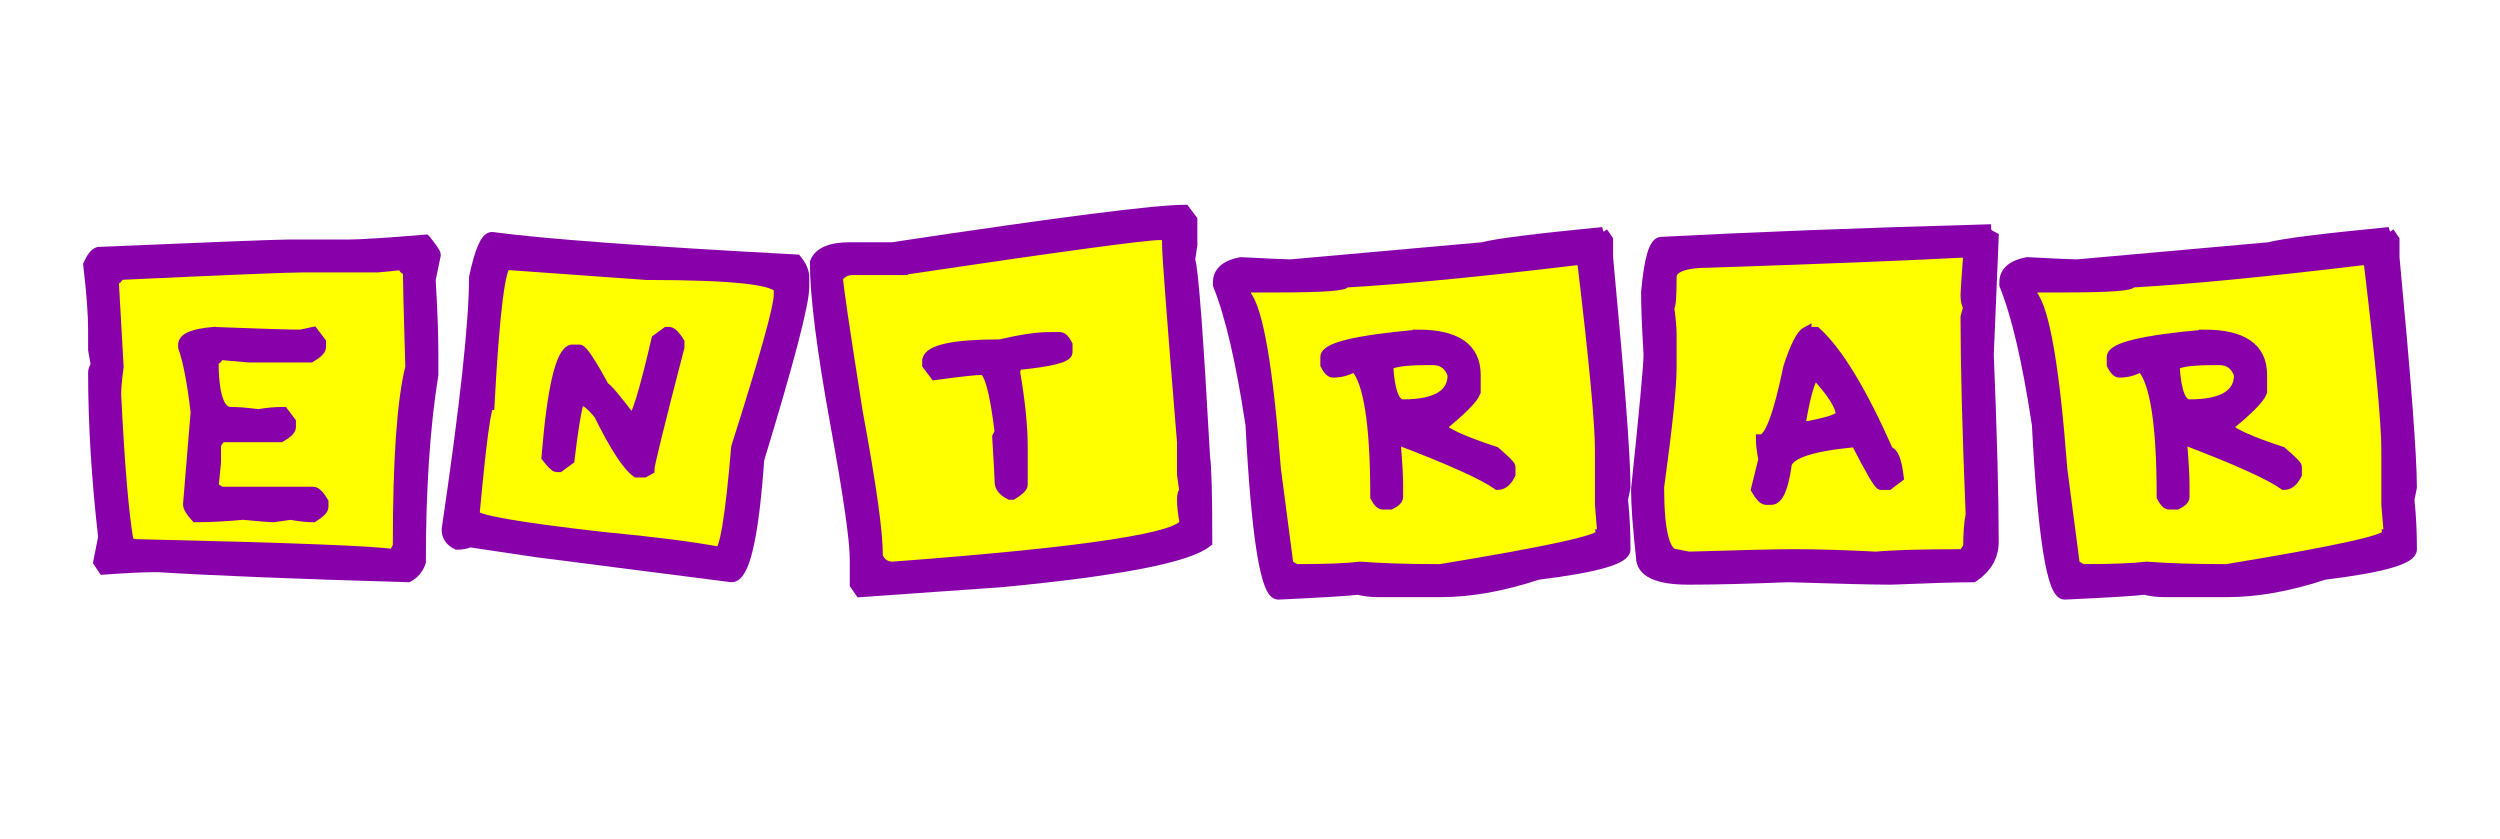
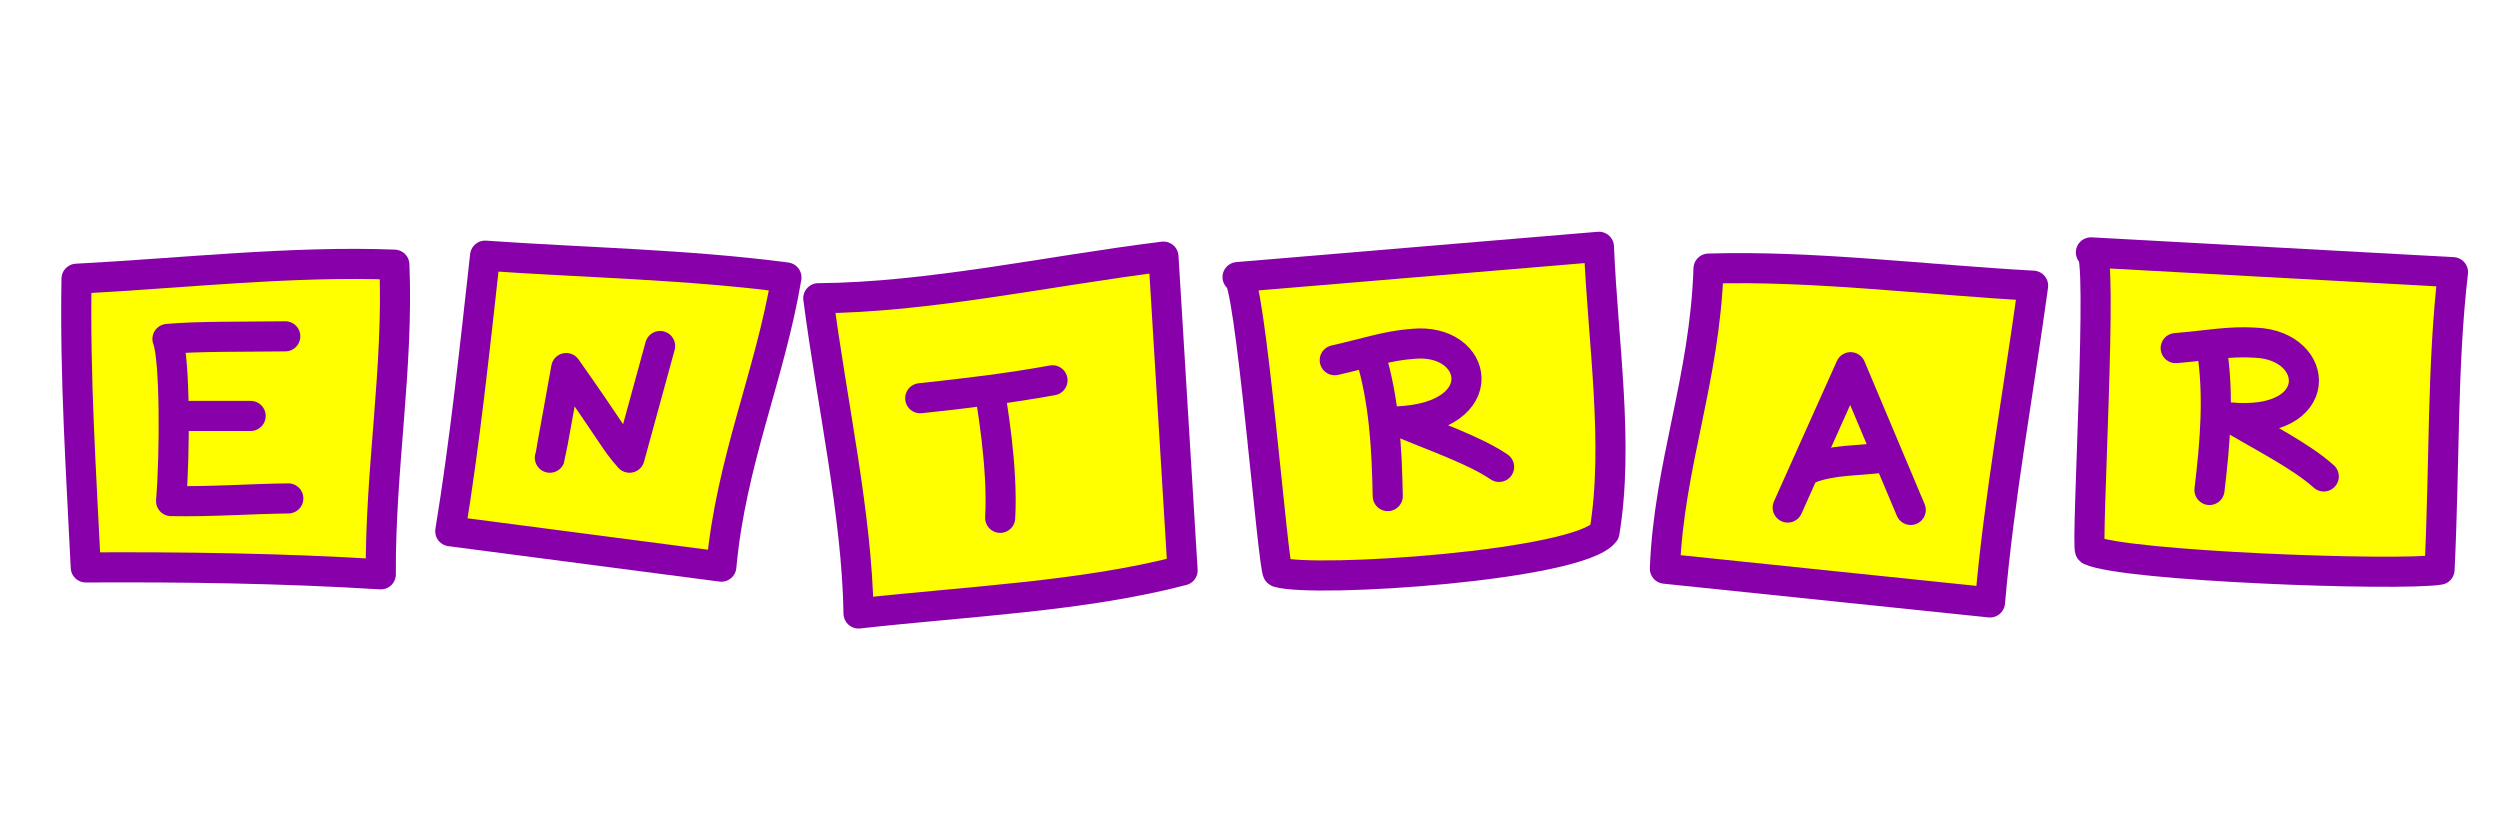
<svg xmlns="http://www.w3.org/2000/svg" width="166.042mm" height="55.673mm" viewBox="0 0 166.042 55.673" version="1.1" id="svg8">
  <defs id="defs2" />
  <g id="layer1" transform="translate(-21.97916,-120.6637)">
-     <path style="fill:#ffff00;stroke:#000000;stroke-width:0.265px;stroke-linecap:butt;stroke-linejoin:miter;stroke-opacity:1" d="m 131.85,157.993 0.711,-20.348 20.777,-0.764 -0.322,20.961 z" id="path849" />
-     <path id="path851" d="m 159.461,159.63 -2.971,-20.256 23.355,-2.33 1.531,20.044 z" style="fill:#ffff00;stroke:#000000;stroke-width:0.265px;stroke-linecap:butt;stroke-linejoin:miter;stroke-opacity:1" />
-     <path id="path847" d="m 107.109,159.359 -2.882,-20.033 23.163,-2.063 1.922,19.685 c -6.989,1.957 -14.6,2.173 -22.203,2.411 z" style="fill:#ffff00;stroke:#000000;stroke-width:0.265px;stroke-linecap:butt;stroke-linejoin:miter;stroke-opacity:1" />
-     <path style="fill:#ffff00;stroke:#000000;stroke-width:0.265px;stroke-linecap:butt;stroke-linejoin:miter;stroke-opacity:1" d="m 79.862,159.045 -2.622,-20.553 22.573,-3.15 1.638,21.103 z" id="path845" />
-     <path id="path843" d="m 52.252,155.735 2.842,-18.471 19.124,1.811 -3.795,19.118 z" style="fill:#ffff00;stroke:#000000;stroke-width:0.265px;stroke-linecap:butt;stroke-linejoin:miter;stroke-opacity:1" />
-     <path style="fill:#ffff00;stroke:#000000;stroke-width:0.265px;stroke-linecap:butt;stroke-linejoin:miter;stroke-opacity:1" d="m 29.938,157.16 -1.134,-18.686 20.683,-0.693 -0.44,20.111 z" id="path840" />
-     <path id="path842" style="font-style:normal;font-variant:normal;font-weight:normal;font-stretch:normal;font-size:medium;line-height:1.25;font-family:'Cute Notes';-inkscape-font-specification:'Cute Notes';letter-spacing:0px;word-spacing:0px;fill:#8800aa;fill-opacity:1;stroke:#8800aa;stroke-width:0.7;stroke-miterlimit:4;stroke-dasharray:none" d="m 50.24,136.599 q 0.666,0.829 0.666,0.992 l -0.341,1.643 q 0.178,2.961 0.178,4.974 v 1.347 q -0.829,5.152 -0.829,12.436 -0.237,0.681 -0.829,0.992 -11.163,-0.326 -16.581,-0.666 h -0.341 q -1.081,0 -3.316,0.163 l -0.326,-0.489 0.326,-1.658 q -0.666,-5.848 -0.666,-10.941 0,-0.178 0.178,-0.503 l -0.178,-0.992 v -1.332 q 0,-1.584 -0.326,-4.323 0.326,-0.74 0.666,-0.829 11.444,-0.489 12.599,-0.489 h 3.982 q 1.14,0 5.137,-0.326 z m -3.153,1.806 h -4.974 q -1.377,0 -12.273,0.503 0,0.326 -0.326,0.326 l 0.326,5.818 q -0.163,1.14 -0.163,1.821 0.341,6.973 0.829,9.786 0.326,0.163 0.503,0.163 15.53,0.355 17.07,0.666 0.341,-0.415 0.341,-0.666 0,-8.468 0.829,-11.77 -0.163,-5.596 -0.163,-6.47 -0.341,0 -0.341,-0.341 z m -10.941,4.323 q 4.575,0.178 5.803,0.178 l 0.829,-0.178 0.503,0.666 v 0.326 q 0,0.266 -0.666,0.666 h -4.145 l -1.999,-0.178 q 0,0.355 -0.326,0.355 0,3.479 1.155,3.479 0.696,0 1.836,0.148 0.859,-0.148 1.658,-0.148 l 0.489,0.651 v 0.341 q 0,0.266 -0.666,0.651 h -3.805 q -0.237,0 -0.503,0.503 v 1.17 l -0.163,1.658 0.503,0.326 h 6.129 q 0.266,0 0.666,0.666 v 0.326 q 0,0.252 -0.666,0.666 -0.592,0 -1.495,-0.163 l -1.155,0.163 q -0.281,0 -1.999,-0.163 -1.806,0.163 -3.139,0.163 -0.503,-0.548 -0.503,-0.844 l 0.503,-6.114 q -0.341,-2.946 -0.829,-4.323 v -0.163 q 0,-0.651 1.984,-0.829 z" />
-     <path id="path844" style="font-style:normal;font-variant:normal;font-weight:normal;font-stretch:normal;font-size:medium;line-height:1.25;font-family:'Cute Notes';-inkscape-font-specification:'Cute Notes';letter-spacing:0px;word-spacing:0px;fill:#8800aa;fill-opacity:1;stroke:#8800aa;stroke-width:0.7;stroke-miterlimit:4;stroke-dasharray:none" d="m 54.652,136.421 q 5.048,0.681 20.223,1.495 0.503,0.607 0.503,1.17 v 0.651 q 0,1.629 -2.991,11.444 -0.548,7.802 -1.821,7.802 l -12.939,-1.658 -4.471,-0.666 q -0.281,0.163 -0.829,0.163 -0.666,-0.326 -0.666,-0.992 1.821,-12.318 1.821,-16.744 0.563,-2.665 1.17,-2.665 z m -1.17,18.417 q 0,0.533 8.453,1.495 5.137,0.489 7.802,0.992 0.563,0 1.155,-6.958 2.828,-8.883 2.828,-10.126 v -0.326 q 0,-1.007 -8.794,-1.007 l -9.283,-0.666 q -0.666,0 -1.17,9.297 -0.326,0 -0.992,7.299 z m 12.776,-12.11 h 0.163 q 0.252,0 0.666,0.666 v 0.326 q -1.999,7.713 -1.999,8.128 l -0.326,0.178 h -0.503 q -0.933,-0.681 -2.487,-3.834 -0.785,-0.992 -1.318,-0.992 -0.296,0.873 -0.666,3.982 l -0.666,0.489 h -0.163 q -0.163,0 -0.666,-0.651 0.563,-6.84 1.658,-7.121 h 0.503 q 0.296,0 1.658,2.487 0.207,0.03 1.821,2.147 0.429,0 1.658,-5.315 z" />
-     <path id="path846" style="font-style:normal;font-variant:normal;font-weight:normal;font-stretch:normal;font-size:medium;line-height:1.25;font-family:'Cute Notes';-inkscape-font-specification:'Cute Notes';letter-spacing:0px;word-spacing:0px;fill:#8800aa;fill-opacity:1;stroke:#8800aa;stroke-width:0.7;stroke-miterlimit:4;stroke-dasharray:none" d="m 100.665,134.615 0.489,0.651 v 1.658 l -0.148,0.992 q 0.311,0.785 0.992,13.102 0.148,1.051 0.148,5.641 -1.88,1.525 -13.591,2.65 l -9.445,0.666 -0.341,-0.489 v -1.658 q 0,-1.954 -1.318,-9.134 -1.332,-7.358 -1.332,-10.6 0.385,-0.992 2.324,-0.992 h 2.813 q 16.492,-2.487 19.409,-2.487 z m -18.743,3.968 h -3.316 q -0.607,0 -0.992,0.503 0,0.622 1.318,8.957 1.332,7.18 1.332,9.445 v 0.163 q 0.326,0.666 0.992,0.666 19.409,-1.451 19.409,-2.976 -0.163,-0.903 -0.163,-1.495 0,-0.503 0.163,-0.503 l -0.163,-1.17 v -2.147 Q 99.51,137.931 99.51,136.924 v -0.326 q 0,-0.341 -0.503,-0.341 -1.466,0 -17.085,2.324 z m 9.786,4.486 h 0.666 q 0.237,0 0.489,0.489 v 0.503 q 0,0.503 -3.316,0.829 -0.163,0.326 -0.163,0.503 0.503,2.931 0.503,4.974 v 2.487 q 0,0.237 -0.666,0.651 h -0.163 q -0.666,-0.341 -0.666,-0.829 0,-0.296 -0.163,-2.991 l 0.163,-0.326 q -0.503,-4.145 -1.17,-4.145 -0.651,0 -3.139,0.341 l -0.503,-0.666 v -0.326 q 0.266,-1.007 4.812,-1.007 2.087,-0.489 3.316,-0.489 z" />
-     <path id="path848" style="font-style:normal;font-variant:normal;font-weight:normal;font-stretch:normal;font-size:medium;line-height:1.25;font-family:'Cute Notes';-inkscape-font-specification:'Cute Notes';letter-spacing:0px;word-spacing:0px;fill:#8800aa;fill-opacity:1;stroke:#8800aa;stroke-width:0.7;stroke-miterlimit:4;stroke-dasharray:none" d="m 128.424,136.095 0.341,0.503 v 1.155 q 1.155,12.243 1.155,15.264 l -0.163,0.829 q 0.163,1.584 0.163,3.153 v 0.163 q 0,0.948 -5.803,1.658 -3.479,1.155 -6.47,1.155 h -4.145 q -0.696,0 -1.332,-0.163 -0.829,0.118 -5.3,0.326 -1.229,0 -1.821,-11.266 -0.948,-6.292 -2.161,-9.283 v -0.178 q 0,-1.022 1.495,-1.318 2.857,0.148 3.316,0.148 l 12.762,-1.14 q 1.273,-0.355 7.965,-1.007 z m -21.556,3.642 h -1.821 q -0.341,0 -0.341,0.503 1.229,1.48 1.999,11.607 l 0.829,6.307 q 0.4,0.326 0.651,0.326 2.783,0 4.145,-0.163 2.087,0.163 5.152,0.163 h 0.163 q 10.615,-1.747 10.615,-2.31 h 0.163 l -0.163,-2.013 v -3.627 q 0,-2.65 -1.17,-12.436 l -0.311,-0.178 q -9.742,1.17 -15.441,1.495 0,0.326 -4.471,0.326 z m 9.283,3.168 q 3.82,0 3.82,2.65 v 1.14 q -0.237,0.651 -2.324,2.339 0.518,0.622 3.642,1.643 0.992,0.859 0.992,0.992 v 0.503 q -0.341,0.681 -0.829,0.681 -1.421,-1.007 -6.633,-2.991 0,0.163 -0.163,0.163 0.163,1.939 0.163,2.828 v 0.814 q 0,0.252 -0.489,0.489 h -0.503 q -0.237,0 -0.489,-0.489 0,-7.21 -1.332,-8.616 h -0.163 q -0.607,0.341 -1.332,0.341 -0.237,0 -0.489,-0.503 v -0.503 q 0,-0.933 6.129,-1.48 z m -1.984,2.147 q 0.163,2.487 0.992,2.487 3.316,0 3.316,-1.984 -0.341,-0.992 -1.332,-0.992 h -0.326 q -2.65,0 -2.65,0.489 z" />
-     <path id="path850" style="font-style:normal;font-variant:normal;font-weight:normal;font-stretch:normal;font-size:medium;line-height:1.25;font-family:'Cute Notes';-inkscape-font-specification:'Cute Notes';letter-spacing:0px;word-spacing:0px;fill:#8800aa;fill-opacity:1;stroke:#8800aa;stroke-width:0.7;stroke-miterlimit:4;stroke-dasharray:none" d="m 153.873,135.918 q 0,0.252 0.503,0.503 l -0.326,7.787 q 0.326,7.995 0.326,12.451 0,1.406 -1.332,2.324 -1.51,0 -5.478,0.163 -1.643,0 -6.795,-0.163 -4.16,0.163 -6.633,0.163 -3.153,0 -3.153,-1.495 -0.326,-2.961 -0.326,-4.486 0.829,-7.921 0.829,-8.957 -0.163,-2.724 -0.163,-4.131 0.296,-3.331 0.992,-3.331 9.297,-0.489 21.556,-0.829 z m -21.052,5.152 q 0.163,1.14 0.163,1.836 v 2.147 q 0,1.939 -0.829,7.965 0,4.471 1.155,4.471 l 0.829,0.163 q 5.315,-0.163 6.973,-0.163 2.384,0 5.463,0.163 1.717,-0.163 5.803,-0.163 l 0.341,-0.489 q 0,-1.362 0.163,-2.161 -0.341,-8.379 -0.341,-13.117 l 0.178,-0.651 q -0.178,-0.281 -0.178,-0.829 0,-0.252 0.178,-2.65 -0.178,0 -0.178,-0.178 -5.596,0.296 -17.07,0.681 -2.487,0 -2.487,0.992 0,1.984 -0.163,1.984 z m 9.12,1.658 h 0.651 q 2.161,1.954 4.812,7.95 0.459,0 0.666,1.673 l -0.666,0.503 h -0.489 q -0.207,0 -1.658,-2.828 h -0.178 q -4.471,0.415 -4.471,1.643 -0.326,2.176 -0.992,2.176 h -0.341 q -0.252,0 -0.651,-0.681 l 0.489,-1.984 q -0.163,-0.903 -0.163,-1.318 0.829,0 1.821,-4.812 0.681,-2.058 1.17,-2.324 z m -0.341,5.803 v 0.163 l 0.163,0.341 q 2.487,-0.444 2.487,-0.844 0,-0.844 -1.658,-2.635 -0.459,0 -0.992,2.976 z" />
-     <path id="path852" style="font-style:normal;font-variant:normal;font-weight:normal;font-stretch:normal;font-size:medium;line-height:1.25;font-family:'Cute Notes';-inkscape-font-specification:'Cute Notes';letter-spacing:0px;word-spacing:0px;fill:#8800aa;fill-opacity:1;stroke:#8800aa;stroke-width:0.7;stroke-miterlimit:4;stroke-dasharray:none" d="m 180.655,136.095 0.341,0.503 v 1.155 q 1.155,12.243 1.155,15.264 l -0.163,0.829 q 0.163,1.584 0.163,3.153 v 0.163 q 0,0.948 -5.803,1.658 -3.479,1.155 -6.47,1.155 h -4.145 q -0.696,0 -1.332,-0.163 -0.829,0.118 -5.3,0.326 -1.229,0 -1.821,-11.266 -0.948,-6.292 -2.161,-9.283 v -0.178 q 0,-1.022 1.495,-1.318 2.857,0.148 3.316,0.148 l 12.762,-1.14 q 1.273,-0.355 7.965,-1.007 z m -21.556,3.642 h -1.821 q -0.341,0 -0.341,0.503 1.229,1.48 1.999,11.607 l 0.829,6.307 q 0.4,0.326 0.651,0.326 2.783,0 4.145,-0.163 2.087,0.163 5.152,0.163 h 0.163 q 10.615,-1.747 10.615,-2.31 h 0.163 l -0.163,-2.013 v -3.627 q 0,-2.65 -1.17,-12.436 l -0.311,-0.178 q -9.741,1.17 -15.441,1.495 0,0.326 -4.471,0.326 z m 9.283,3.168 q 3.82,0 3.82,2.65 v 1.14 q -0.237,0.651 -2.324,2.339 0.518,0.622 3.642,1.643 0.992,0.859 0.992,0.992 v 0.503 q -0.341,0.681 -0.829,0.681 -1.421,-1.007 -6.633,-2.991 0,0.163 -0.163,0.163 0.163,1.939 0.163,2.828 v 0.814 q 0,0.252 -0.489,0.489 h -0.503 q -0.237,0 -0.489,-0.489 0,-7.21 -1.332,-8.616 h -0.163 q -0.607,0.341 -1.332,0.341 -0.237,0 -0.489,-0.503 v -0.503 q 0,-0.933 6.129,-1.48 z m -1.984,2.147 q 0.163,2.487 0.992,2.487 3.316,0 3.316,-1.984 -0.341,-0.992 -1.332,-0.992 h -0.326 q -2.65,0 -2.65,0.489 z" />
+     <path style="fill:#ffff00;stroke:#8800aa;stroke-width:2;stroke-linecap:round;stroke-linejoin:round;stroke-miterlimit:4;stroke-dasharray:none;stroke-opacity:1" d="m 27.062,139.177 c -0.115,6.583 0.309,12.842 0.614,19.173 6.421,-0.033 12.909,0.048 19.596,0.458 -0.051,-6.932 1.185,-13.714 0.9,-20.566 -6.75,-0.262 -14.042,0.562 -21.109,0.935 z" id="path828" />
+     <g id="g842" transform="translate(21.90372,-0.5285509)">
+       <path id="path830" d="m 19.023,143.53 c -2.376,0.036 -5.862,-0.011 -7.825,0.174 0.513,1.269 0.499,7.661 0.241,10.768 2.623,0.053 5.217,-0.145 7.785,-0.177" style="fill:none;stroke:#8800aa;stroke-width:2;stroke-linecap:round;stroke-linejoin:round;stroke-miterlimit:4;stroke-dasharray:none;stroke-opacity:1" />
+       <path id="path832" d="M 16.722,148.817 H 11.777" style="fill:none;stroke:#8800aa;stroke-width:2;stroke-linecap:round;stroke-linejoin:round;stroke-miterlimit:4;stroke-dasharray:none;stroke-opacity:1" />
+     </g>
+     <g id="g869" style="stroke:#8800aa;fill:#ffff00" transform="translate(23.2417,47.85737)">
+       <path id="path863" d="m 28.643,108.089 18.004,2.352 c 0.635,-6.99 3.228,-12.685 4.323,-19.207 -6.594,-0.867 -13.339,-0.979 -20.013,-1.447 -0.694,6.229 -1.361,12.503 -2.314,18.302 z" style="fill:#ffff00;stroke:#8800aa;stroke-width:2;stroke-linecap:round;stroke-linejoin:round;stroke-miterlimit:4;stroke-dasharray:none;stroke-opacity:1" />
+       <path id="path865" d="m 35.256,103.205 c 0.047,-0.118 1.087,-5.953 1.087,-5.953 3.198,4.53 3.225,4.863 4.205,5.953 l 2.032,-7.418" style="fill:#ffff00;stroke:#8800aa;stroke-width:2;stroke-linecap:round;stroke-linejoin:round;stroke-miterlimit:4;stroke-dasharray:none;stroke-opacity:1" />
+     </g>
+     <g id="g886" style="stroke:#8800aa;fill:#ffff00" transform="translate(-2.112689,46.74215)">
+       <path id="path877" d="m 78.441,93.729 c 0.905,6.987 2.572,14.41 2.673,20.938 7.278,-0.816 14.931,-1.132 21.522,-2.863 l -1.271,-20.838 c -7.653,0.95 -15.61,2.714 -22.925,2.763 z" style="fill:#ffff00;stroke:#8800aa;stroke-width:2;stroke-linecap:round;stroke-linejoin:round;stroke-miterlimit:4;stroke-dasharray:none;stroke-opacity:1" />
+       <path id="path879" d="m 85.21,100.371 c 2.941,-0.314 5.877,-0.659 8.786,-1.191" style="fill:#ffff00;stroke:#8800aa;stroke-width:2;stroke-linecap:round;stroke-linejoin:round;stroke-miterlimit:4;stroke-dasharray:none;stroke-opacity:1" />
+       <path id="path881" d="m 89.83,99.907 c 0.089,0.593 0.889,5.031 0.69,8.407" style="fill:#ffff00;stroke:#8800aa;stroke-width:2;stroke-linecap:round;stroke-linejoin:round;stroke-miterlimit:4;stroke-dasharray:none;stroke-opacity:1" />
+     </g>
+     <path style="fill:#ffff00;stroke:#8800aa;stroke-width:2;stroke-linecap:round;stroke-linejoin:round;stroke-miterlimit:4;stroke-dasharray:none;stroke-opacity:1" d="m 104.174,139.066 c 0.795,-0.497 2.36,19.437 2.675,19.6 2.42,0.737 19.987,-0.43 21.694,-2.651 0.975,-5.889 -0.105,-12.621 -0.368,-18.96 z" id="path895" />
+     <path style="fill:none;stroke:#8800aa;stroke-width:2;stroke-linecap:round;stroke-linejoin:round;stroke-miterlimit:4;stroke-dasharray:none;stroke-opacity:1" d="m 114.149,153.611 c -0.064,-3.172 -0.225,-6.331 -1.158,-9.379" id="path897" />
+     <path style="fill:none;stroke:#8800aa;stroke-width:2;stroke-linecap:round;stroke-linejoin:round;stroke-miterlimit:4;stroke-dasharray:none;stroke-opacity:1" d="m 110.629,144.587 c 2.064,-0.463 3.503,-0.969 5.197,-1.087 4.354,-0.425 5.452,4.846 -0.992,5.15 2.382,0.985 5.084,1.922 6.709,3.024" id="path899" />
+     <path id="path925" d="m 160.85,137.426 c 0.856,-0.382 -0.341,19.576 -0.052,19.782 2.295,1.063 20.411,1.731 23.207,1.294 0.343,-7.011 0.165,-13.551 0.894,-19.761 z" style="fill:#ffff00;stroke:#8800aa;stroke-width:2;stroke-linecap:round;stroke-linejoin:round;stroke-miterlimit:4;stroke-dasharray:none;stroke-opacity:1" />
+     <path id="path927" d="m 168.726,153.207 c 0.374,-3.151 0.65,-6.301 0.146,-9.449" style="fill:none;stroke:#8800aa;stroke-width:2;stroke-linecap:round;stroke-linejoin:round;stroke-miterlimit:4;stroke-dasharray:none;stroke-opacity:1" />
+     <path id="path929" d="m 166.483,143.784 c 2.108,-0.174 3.603,-0.477 5.297,-0.36 4.371,0.179 4.732,5.552 -1.692,4.964 2.224,1.304 4.771,2.604 6.228,3.92" style="fill:none;stroke:#8800aa;stroke-width:2;stroke-linecap:round;stroke-linejoin:round;stroke-miterlimit:4;stroke-dasharray:none;stroke-opacity:1" />
+     <g id="g955" style="stroke:#8800aa;fill:#ffff00" transform="rotate(6.927911,-198.3824,73.92428)">
+       <path id="path946" d="m 140.333,117.899 c -0.566,-6.903 1.121,-12.778 0.473,-20.135 6.847,-1.045 14.35,-0.996 21.537,-1.473 -0.106,7.078 -0.546,14.266 -0.305,21.228 z" style="fill:#ffff00;stroke:#8800aa;stroke-width:2;stroke-linecap:round;stroke-linejoin:round;stroke-miterlimit:4;stroke-dasharray:none;stroke-opacity:1" />
+       <path id="path948" d="m 147.94,112.884 3.024,-9.757 5.107,8.929" style="fill:#ffff00;stroke:#8800aa;stroke-width:2;stroke-linecap:round;stroke-linejoin:round;stroke-miterlimit:4;stroke-dasharray:none;stroke-opacity:1" />
+       <path id="path950" d="m 149.097,110.12 c 1.404,-0.756 3.227,-0.894 4.748,-1.299" style="fill:#ffff00;stroke:#8800aa;stroke-width:2;stroke-linecap:round;stroke-linejoin:round;stroke-miterlimit:4;stroke-dasharray:none;stroke-opacity:1" />
+     </g>
  </g>
</svg>
